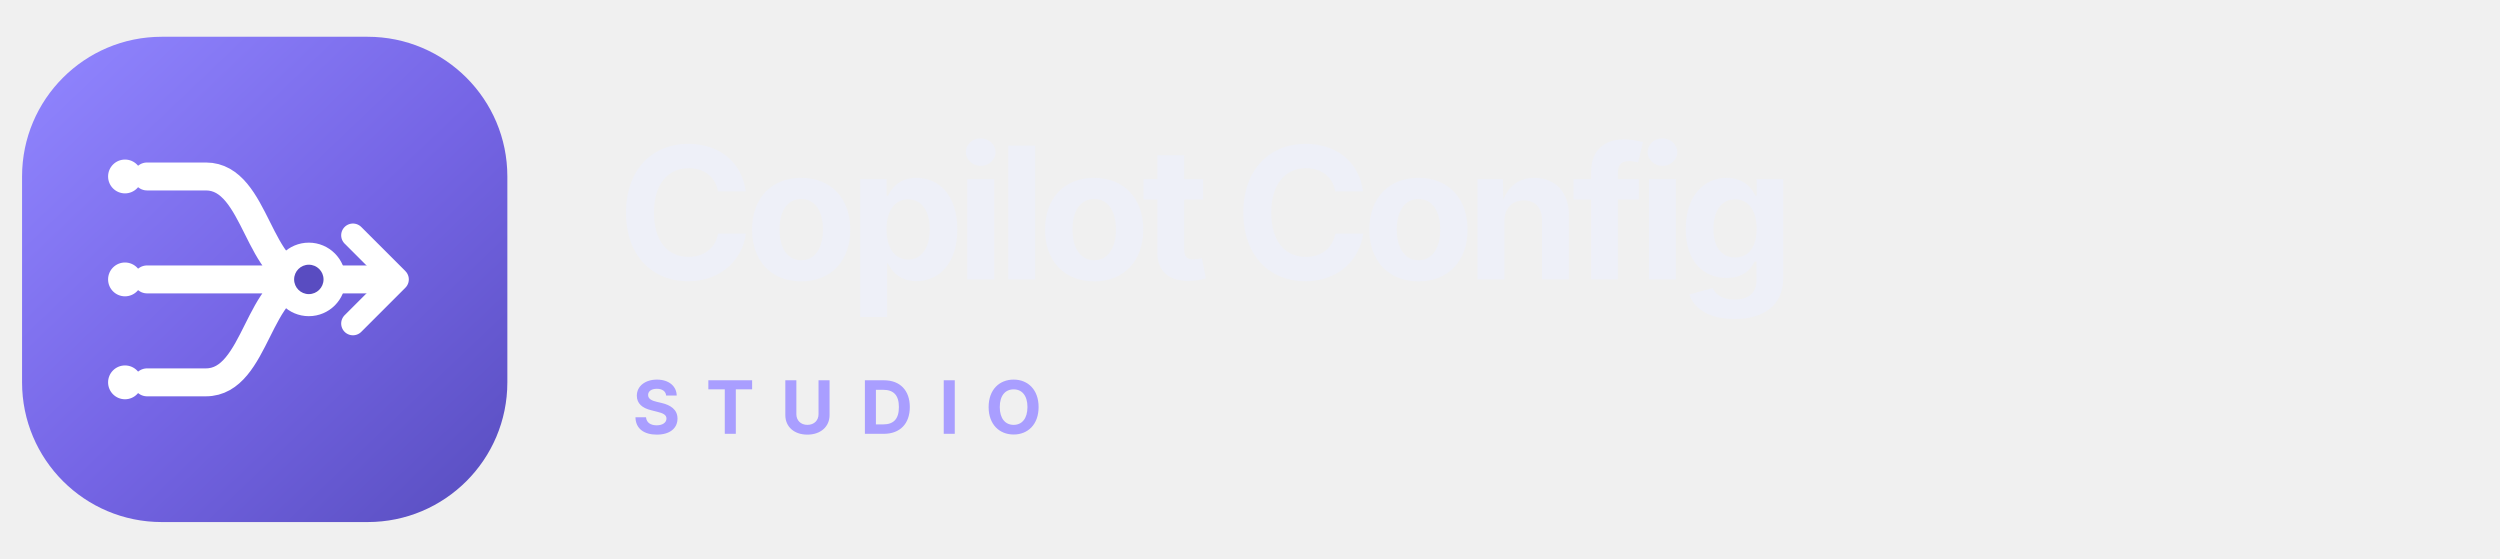
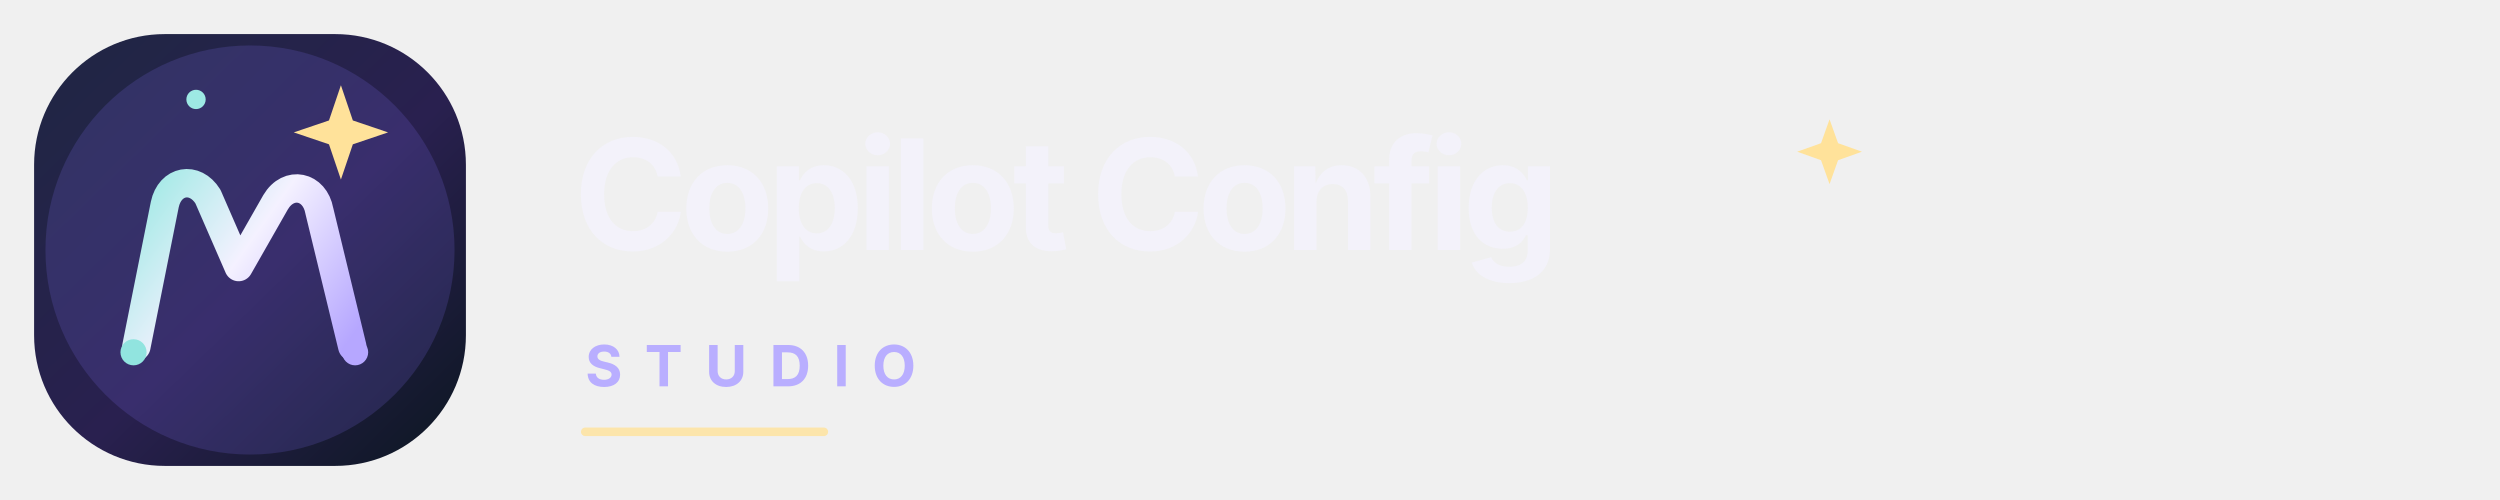
- <svg xmlns="http://www.w3.org/2000/svg" viewBox="0 0 340 76">
+ <svg xmlns="http://www.w3.org/2000/svg" viewBox="0 0 440 88">
  <defs>
-     <linearGradient id="brand" x1="5" y1="5" x2="65" y2="68" gradientUnits="userSpaceOnUse">
-       <stop stop-color="#9186FF" />
-       <stop offset=".55" stop-color="#7565E5" />
-       <stop offset="1" stop-color="#5B50C3" />
+     <linearGradient id="tile" x1="10" y1="10" x2="76" y2="78" gradientUnits="userSpaceOnUse">
+       <stop stop-color="#202644" />
+       <stop offset=".56" stop-color="#29204F" />
+       <stop offset="1" stop-color="#101827" />
+     </linearGradient>
+     <linearGradient id="rune" x1="22" y1="35" x2="60" y2="62" gradientUnits="userSpaceOnUse">
+       <stop stop-color="#9DE9E4" />
+       <stop offset=".48" stop-color="#F4F1FF" />
+       <stop offset="1" stop-color="#B6A7FF" />
    </linearGradient>
  </defs>
-   <rect x="3" y="5" width="66" height="66" rx="19" fill="url(#brand)" />
-   <path d="M20 24h8c7 0 7 14 14 14h8M20 38h30M20 52h8c7 0 7-14 14-14" fill="none" stroke="#fff" stroke-linecap="round" stroke-linejoin="round" stroke-width="3.8" />
-   <circle cx="17" cy="24" r="2.3" fill="#fff" />
-   <circle cx="17" cy="38" r="2.3" fill="#fff" />
-   <circle cx="17" cy="52" r="2.3" fill="#fff" />
-   <circle cx="42" cy="38" r="5" fill="#fff" />
-   <circle cx="42" cy="38" r="2" fill="#594CC1" />
-   <path d="m48 32 6 6-6 6" fill="none" stroke="#fff" stroke-linecap="round" stroke-linejoin="round" stroke-width="3.2" />
-   <text x="84" y="38" fill="#EEF0F8" font-family="Inter,Segoe UI,Arial,sans-serif" font-size="25" font-weight="650" letter-spacing="-1.2">Copilot Config</text>
-   <text x="86" y="59" fill="#A99EFF" font-family="Inter,Segoe UI,Arial,sans-serif" font-size="10" font-weight="750" letter-spacing="3.5">STUDIO</text>
+   <rect x="6" y="6" width="76" height="76" rx="23" fill="url(#tile)" />
+   <circle cx="44" cy="44" r="36" fill="#8174F4" fill-opacity=".18" />
+   <path d="m24 61 5-25c.9-4.3 5.3-5.1 7.6-1.4L42 47l6.5-11.4c2.3-3.9 6.9-2.9 7.7 1.5L62 61" fill="none" stroke="url(#rune)" stroke-linecap="round" stroke-linejoin="round" stroke-width="5" />
+   <circle cx="23.5" cy="62" r="2.3" fill="#91E4DF" />
+   <circle cx="62.5" cy="62" r="2.3" fill="#B6A7FF" />
+   <path d="m60 15 2.1 6.2 6.2 2.1-6.2 2.1L60 31.6l-2.1-6.2-6.2-2.1 6.2-2.1L60 15Z" fill="#FFE29A" />
+   <circle cx="34.5" cy="17.5" r="1.7" fill="#9DE9E4" />
+   <text x="101" y="44" fill="#F3F2FA" font-family="Inter,Segoe UI,Arial,sans-serif" font-size="27" font-weight="680" letter-spacing="-1.25">Copilot Config</text>
+   <path d="m322 21 1.5 4.2 4.2 1.5-4.2 1.5-1.5 4.2-1.5-4.2-4.2-1.5 4.2-1.5 1.5-4.2Z" fill="#FFE29A" />
+   <text x="103" y="68" fill="#B9AEFF" font-family="Inter,Segoe UI,Arial,sans-serif" font-size="10" font-weight="750" letter-spacing="4">STUDIO</text>
+   <path d="M103 76h42" stroke="#FFE29A" stroke-linecap="round" stroke-opacity=".8" stroke-width="1.5" />
</svg>
